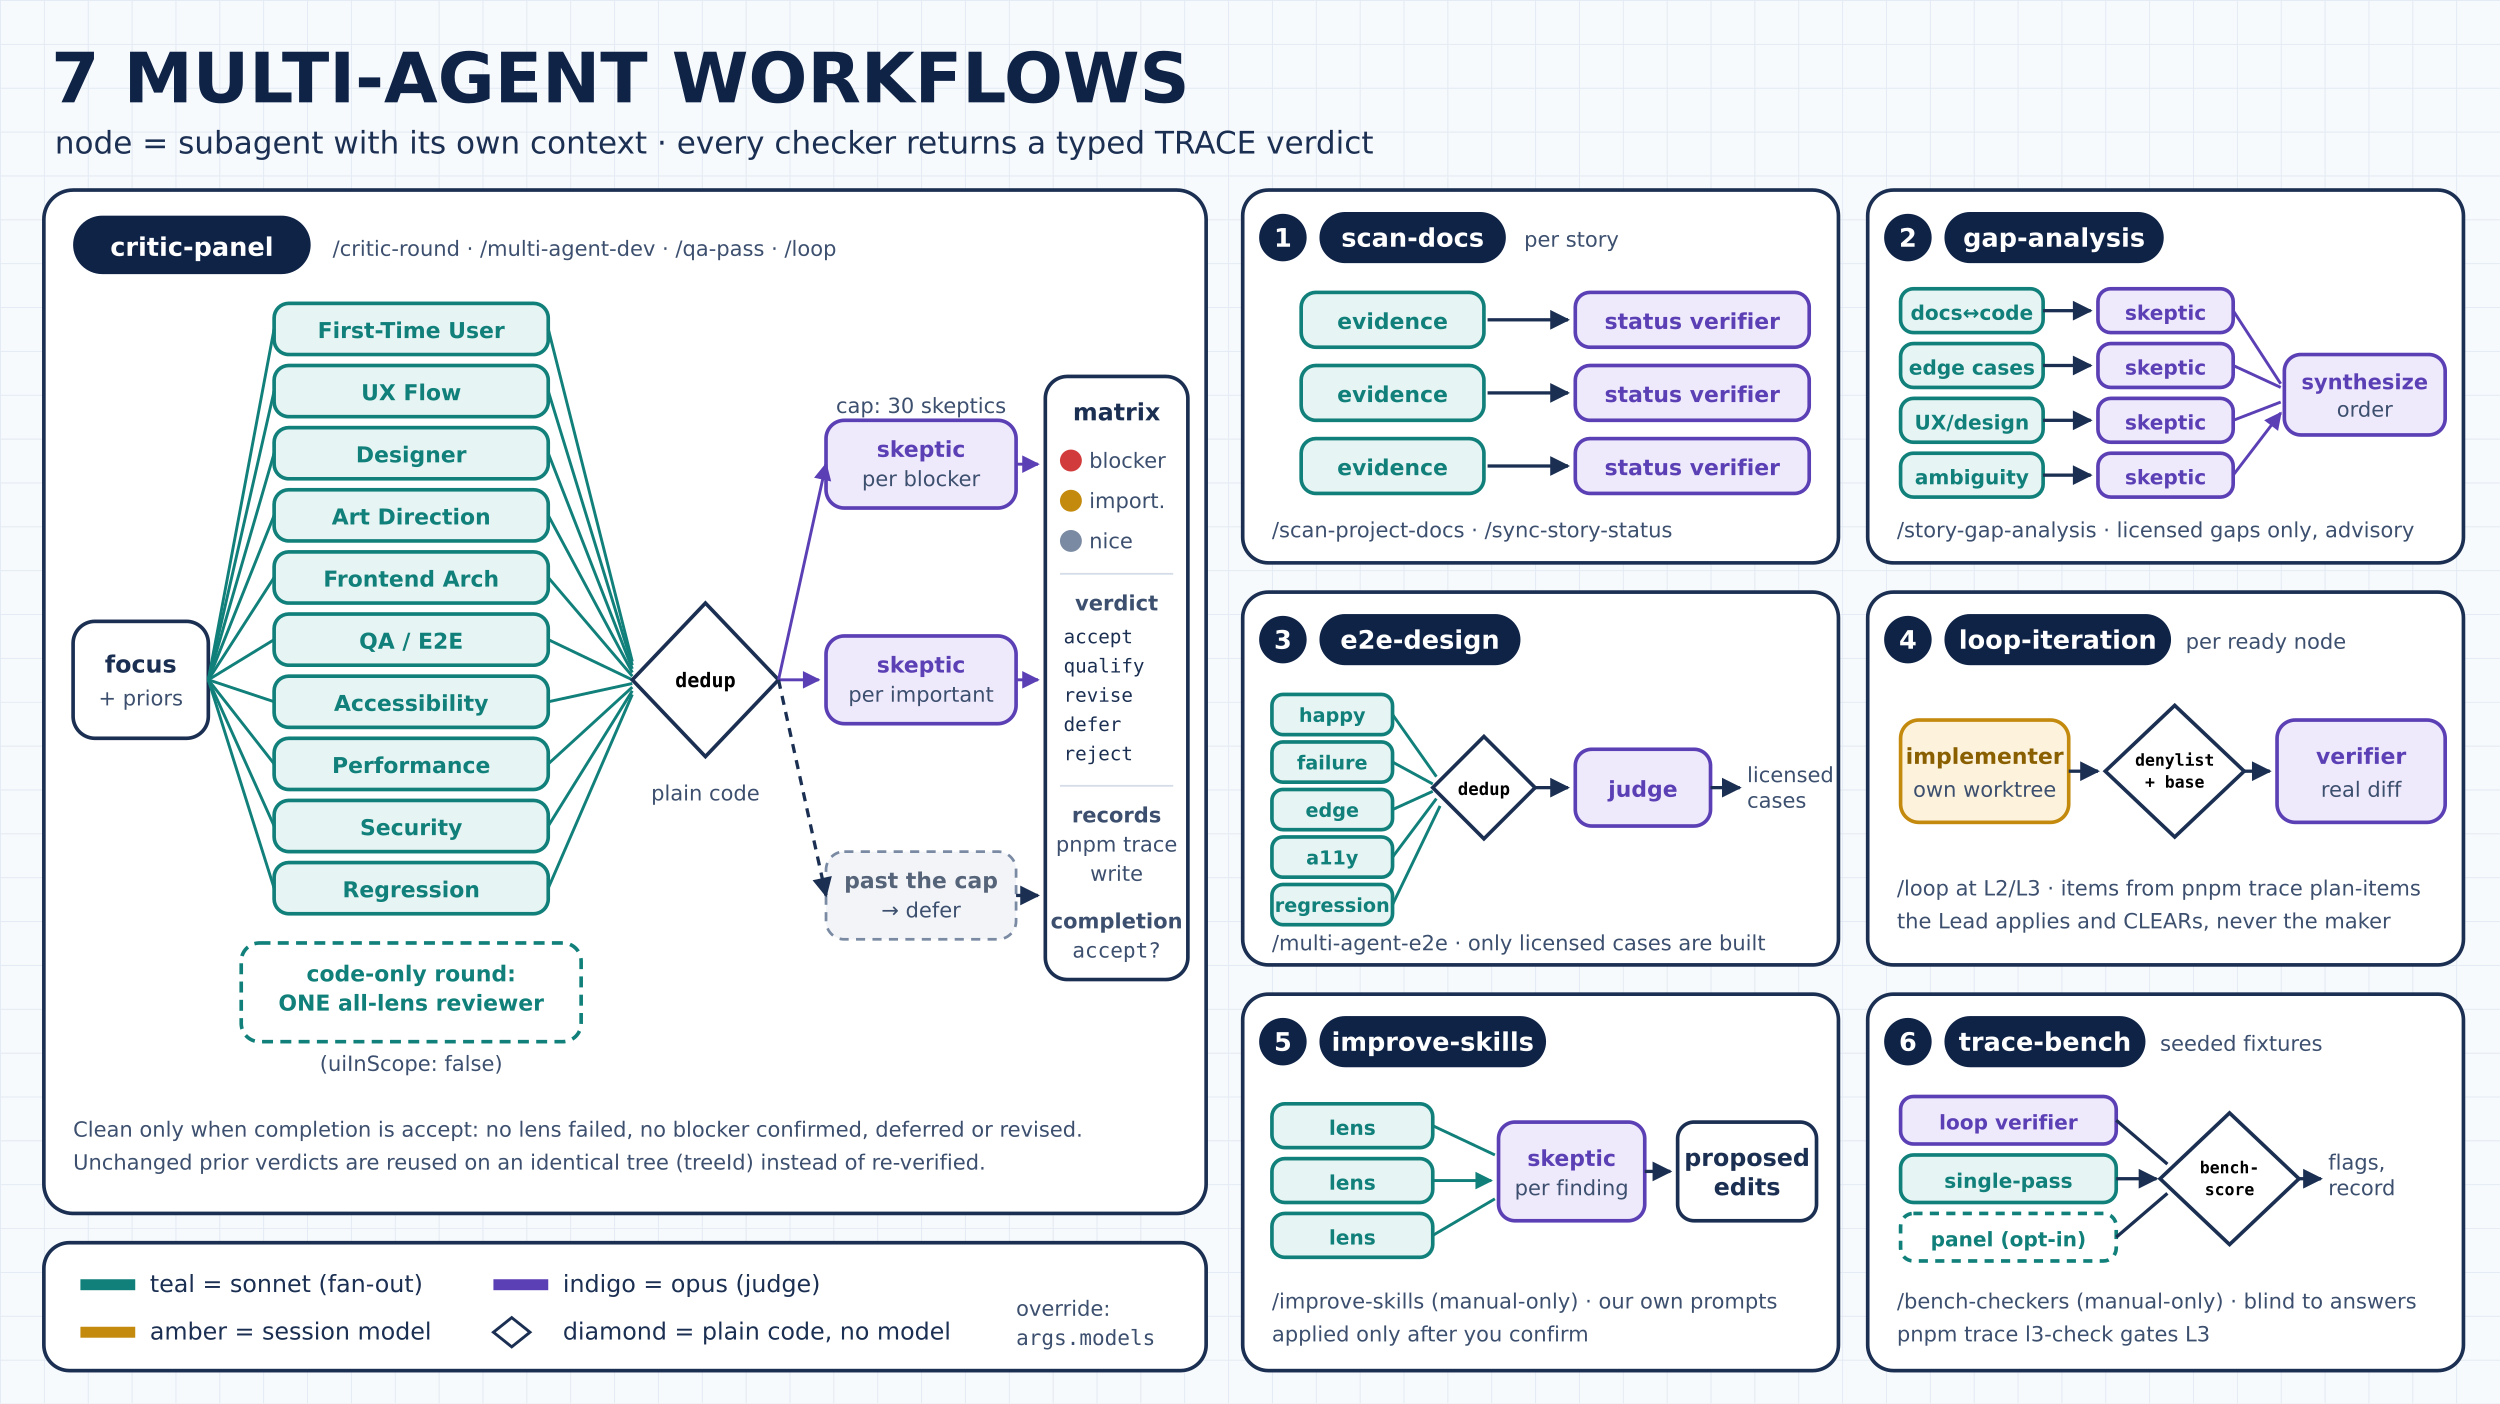
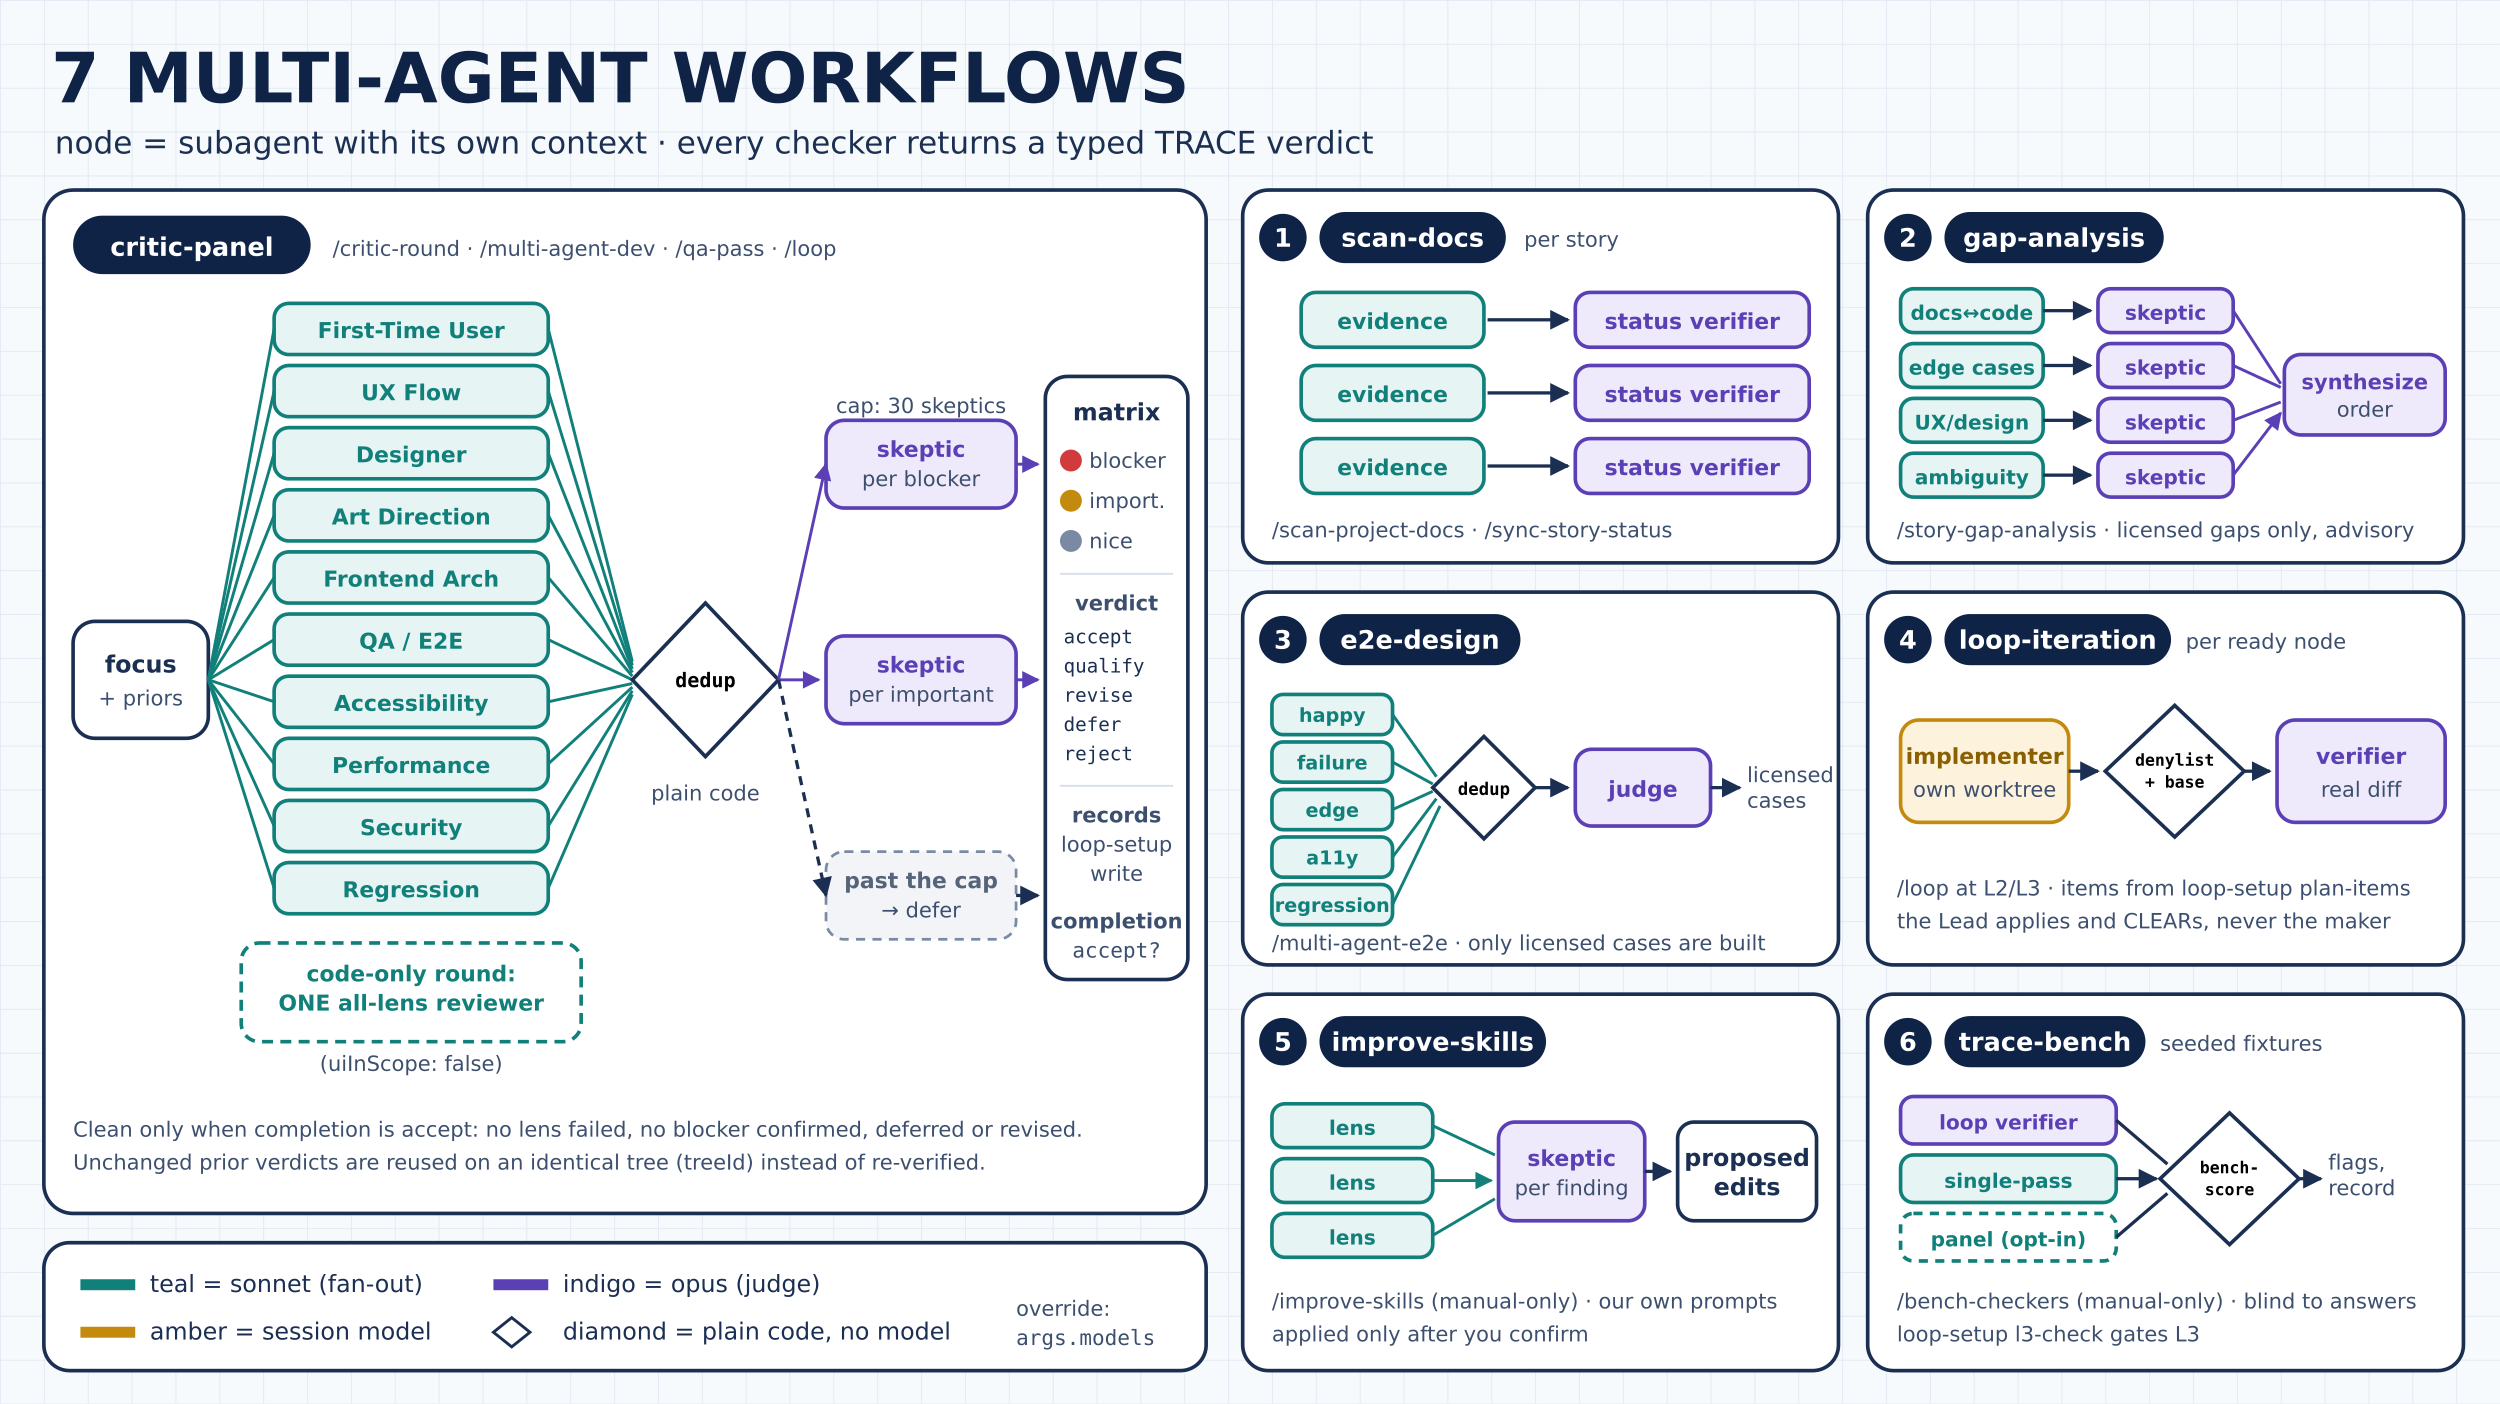
<svg xmlns="http://www.w3.org/2000/svg" viewBox="0 0 1368 768" width="1368" height="768" font-family="DejaVu Sans, Arial, Helvetica, sans-serif">
  <defs>
    <pattern id="grid" width="24" height="24" patternUnits="userSpaceOnUse">
      <path d="M24 0H0V24" fill="none" stroke="#e3eaf3" stroke-width="1" />
    </pattern>
    <marker id="a" viewBox="0 0 10 10" refX="9" refY="5" markerWidth="6" markerHeight="6" orient="auto-start-reverse">
      <path d="M0 0L10 5L0 10z" fill="#1b2f52" />
    </marker>
    <marker id="at" viewBox="0 0 10 10" refX="9" refY="5" markerWidth="6" markerHeight="6" orient="auto-start-reverse">
      <path d="M0 0L10 5L0 10z" fill="#11807a" />
    </marker>
    <marker id="ap" viewBox="0 0 10 10" refX="9" refY="5" markerWidth="6" markerHeight="6" orient="auto-start-reverse">
      <path d="M0 0L10 5L0 10z" fill="#5b3fb5" />
    </marker>
    <style>
      .t{fill:#0f2347;font-weight:800}
      .b{fill:#1b2f52;font-size:13px}
      .s{fill:#3c4f6e;font-size:11.5px}
      .m{font-family:"DejaVu Sans Mono",Menlo,Consolas,monospace}
      .panel{fill:#fff;stroke:#1b2f52;stroke-width:2}
      .tc{fill:#e6f4f3;stroke:#11807a;stroke-width:2}
      .pc{fill:#efeafb;stroke:#5b3fb5;stroke-width:2}
      .ac{fill:#fdf3dd;stroke:#c48a0e;stroke-width:2}
      .dc{fill:#fff;stroke:#1b2f52;stroke-width:2}
      .lt{stroke:#11807a;stroke-width:1.6;fill:none}
      .lp{stroke:#5b3fb5;stroke-width:1.6;fill:none}
      .ln{stroke:#1b2f52;stroke-width:1.8;fill:none}
      .pill{fill:#0f2347}
      .pt{fill:#fff;font-weight:800;font-size:14px}
    </style>
  </defs>
  <rect width="1368" height="768" fill="#f7fafd" />
  <rect width="1368" height="768" fill="url(#grid)" />
  <text x="28" y="56" class="t" font-size="38">7 MULTI-AGENT WORKFLOWS</text>
  <text x="30" y="84" fill="#1b2f52" font-size="17">node = subagent with its own context · every checker returns a typed TRACE verdict</text>
  <rect x="24" y="104" width="636" height="560" rx="16" class="panel" />
  <rect x="40" y="118" width="130" height="32" rx="16" class="pill" />
  <text x="105" y="140" text-anchor="middle" class="pt">critic-panel</text>
  <text x="182" y="140" class="s">/critic-round · /multi-agent-dev · /qa-pass · /loop</text>
  <rect x="40" y="340" width="74" height="64" rx="12" class="dc" />
  <text x="77" y="368" text-anchor="middle" class="b" font-weight="700">focus</text>
  <text x="77" y="386" text-anchor="middle" class="s">+ priors</text>
  <g font-size="12" fill="#11807a" font-weight="700">
    <rect x="150" y="166" width="150" height="28" rx="8" class="tc" />
    <text x="225" y="185" text-anchor="middle">First-Time User</text>
    <rect x="150" y="200" width="150" height="28" rx="8" class="tc" />
    <text x="225" y="219" text-anchor="middle">UX Flow</text>
    <rect x="150" y="234" width="150" height="28" rx="8" class="tc" />
    <text x="225" y="253" text-anchor="middle">Designer</text>
    <rect x="150" y="268" width="150" height="28" rx="8" class="tc" />
    <text x="225" y="287" text-anchor="middle">Art Direction</text>
    <rect x="150" y="302" width="150" height="28" rx="8" class="tc" />
    <text x="225" y="321" text-anchor="middle">Frontend Arch</text>
    <rect x="150" y="336" width="150" height="28" rx="8" class="tc" />
    <text x="225" y="355" text-anchor="middle">QA / E2E</text>
    <rect x="150" y="370" width="150" height="28" rx="8" class="tc" />
    <text x="225" y="389" text-anchor="middle">Accessibility</text>
    <rect x="150" y="404" width="150" height="28" rx="8" class="tc" />
    <text x="225" y="423" text-anchor="middle">Performance</text>
    <rect x="150" y="438" width="150" height="28" rx="8" class="tc" />
    <text x="225" y="457" text-anchor="middle">Security</text>
    <rect x="150" y="472" width="150" height="28" rx="8" class="tc" />
    <text x="225" y="491" text-anchor="middle">Regression</text>
  </g>
  <g class="lt">
    <path d="M114 372L150 180" />
    <path d="M114 372L150 214" />
    <path d="M114 372L150 248" />
    <path d="M114 372L150 282" />
    <path d="M114 372L150 316" />
    <path d="M114 372L150 350" />
    <path d="M114 372L150 384" />
    <path d="M114 372L150 418" />
    <path d="M114 372L150 452" />
    <path d="M114 372L150 486" />
    <path d="M300 180L346 362" />
    <path d="M300 214L346 364" />
    <path d="M300 248L346 366" />
    <path d="M300 282L346 368" />
    <path d="M300 316L346 370" />
    <path d="M300 350L346 372" />
    <path d="M300 384L346 374" />
    <path d="M300 418L346 376" />
    <path d="M300 452L346 378" />
    <path d="M300 486L346 380" />
  </g>
  <rect x="132" y="516" width="186" height="54" rx="10" fill="#fff" stroke="#11807a" stroke-width="2" stroke-dasharray="6 4" />
  <text x="225" y="537" text-anchor="middle" fill="#11807a" font-weight="700" font-size="12">code-only round:</text>
  <text x="225" y="553" text-anchor="middle" fill="#11807a" font-weight="700" font-size="12">ONE all-lens reviewer</text>
  <text x="225" y="586" text-anchor="middle" class="s">(uiInScope: false)</text>
  <path d="M386 330L426 372L386 414L346 372Z" fill="#fff" stroke="#1b2f52" stroke-width="2" />
  <text x="386" y="376" text-anchor="middle" class="m" font-weight="700" font-size="11">dedup</text>
  <text x="386" y="438" text-anchor="middle" class="s">plain code</text>
  <g>
    <rect x="452" y="230" width="104" height="48" rx="10" class="pc" />
    <text x="504" y="250" text-anchor="middle" fill="#5b3fb5" font-weight="700" font-size="12">skeptic</text>
    <text x="504" y="266" text-anchor="middle" class="s">per blocker</text>
    <rect x="452" y="348" width="104" height="48" rx="10" class="pc" />
    <text x="504" y="368" text-anchor="middle" fill="#5b3fb5" font-weight="700" font-size="12">skeptic</text>
    <text x="504" y="384" text-anchor="middle" class="s">per important</text>
    <rect x="452" y="466" width="104" height="48" rx="10" fill="#f2f4f8" stroke="#7a8aa3" stroke-width="1.5" stroke-dasharray="5 4" />
    <text x="504" y="486" text-anchor="middle" fill="#56647a" font-weight="700" font-size="12">past the cap</text>
    <text x="504" y="502" text-anchor="middle" class="s">→ defer</text>
  </g>
  <path class="lp" d="M426 372L452 254" marker-end="url(#ap)" />
  <path class="lp" d="M426 372H448" marker-end="url(#ap)" />
  <path class="ln" d="M426 372L452 490" stroke-dasharray="5 4" marker-end="url(#a)" />
  <text x="504" y="226" text-anchor="middle" class="s">cap: 30 skeptics</text>
  <rect x="572" y="206" width="78" height="330" rx="12" class="dc" />
  <text x="611" y="230" text-anchor="middle" class="b" font-weight="800">matrix</text>
  <g font-size="11">
    <circle cx="586" cy="252" r="6" fill="#d23b3b" />
    <text x="596" y="256" class="s">blocker</text>
    <circle cx="586" cy="274" r="6" fill="#c48a0e" />
    <text x="596" y="278" class="s">import.</text>
    <circle cx="586" cy="296" r="6" fill="#7a8aa3" />
    <text x="596" y="300" class="s">nice</text>
  </g>
  <line x1="580" y1="314" x2="642" y2="314" stroke="#d6dde8" />
  <text x="611" y="334" text-anchor="middle" class="s" font-weight="700">verdict</text>
  <g font-size="10.5" class="m" fill="#1b2f52">
    <text x="582" y="352">accept</text>
    <text x="582" y="368">qualify</text>
    <text x="582" y="384">revise</text>
    <text x="582" y="400">defer</text>
    <text x="582" y="416">reject</text>
  </g>
  <line x1="580" y1="430" x2="642" y2="430" stroke="#d6dde8" />
  <text x="611" y="450" text-anchor="middle" class="s" font-weight="700">records</text>
-   <text x="611" y="466" text-anchor="middle" class="s">pnpm trace</text>
+   <text x="611" y="466" text-anchor="middle" class="s">loop-setup</text>
  <text x="611" y="482" text-anchor="middle" class="s">write</text>
  <text x="611" y="508" text-anchor="middle" class="s" font-weight="700">completion</text>
  <text x="611" y="524" text-anchor="middle" class="s m" font-size="10">accept?</text>
  <path class="lp" d="M556 254H568" marker-end="url(#ap)" />
  <path class="lp" d="M556 372H568" marker-end="url(#ap)" />
  <path class="ln" d="M556 490H568" marker-end="url(#a)" />
  <text x="40" y="622" class="s">Clean only when completion is accept: no lens failed, no blocker confirmed, deferred or revised.</text>
  <text x="40" y="640" class="s">Unchanged prior verdicts are reused on an identical tree (treeId) instead of re-verified.</text>
  <rect x="24" y="680" width="636" height="70" rx="14" class="panel" />
  <g font-size="13" fill="#1b2f52">
    <rect x="44" y="700" width="30" height="6" fill="#11807a" />
    <text x="82" y="707">teal = sonnet (fan-out)</text>
    <rect x="270" y="700" width="30" height="6" fill="#5b3fb5" />
    <text x="308" y="707">indigo = opus (judge)</text>
    <rect x="44" y="726" width="30" height="6" fill="#c48a0e" />
    <text x="82" y="733">amber = session model</text>
    <path d="M270 729L280 721L290 729L280 737Z" fill="#fff" stroke="#1b2f52" stroke-width="1.6" />
    <text x="308" y="733">diamond = plain code, no model</text>
    <text x="556" y="720" class="s">override:</text>
    <text x="556" y="736" class="s m">args.models</text>
  </g>
  <rect x="680" y="104" width="326" height="204" rx="14" class="panel" />
  <circle cx="702" cy="130" r="13" class="pill" />
  <text x="702" y="135" text-anchor="middle" class="pt" font-size="13">1</text>
  <rect x="722" y="116" width="102" height="28" rx="14" class="pill" />
  <text x="773" y="135" text-anchor="middle" class="pt" font-size="13">scan-docs</text>
  <text x="834" y="135" class="s">per story</text>
  <g>
    <rect x="712" y="160" width="100" height="30" rx="8" class="tc" />
    <text x="762" y="180" text-anchor="middle" fill="#11807a" font-size="12" font-weight="700">evidence</text>
    <rect x="712" y="200" width="100" height="30" rx="8" class="tc" />
    <text x="762" y="220" text-anchor="middle" fill="#11807a" font-size="12" font-weight="700">evidence</text>
    <rect x="712" y="240" width="100" height="30" rx="8" class="tc" />
    <text x="762" y="260" text-anchor="middle" fill="#11807a" font-size="12" font-weight="700">evidence</text>
    <rect x="862" y="160" width="128" height="30" rx="8" class="pc" />
    <text x="926" y="180" text-anchor="middle" fill="#5b3fb5" font-size="12" font-weight="700">status verifier</text>
    <rect x="862" y="200" width="128" height="30" rx="8" class="pc" />
    <text x="926" y="220" text-anchor="middle" fill="#5b3fb5" font-size="12" font-weight="700">status verifier</text>
    <rect x="862" y="240" width="128" height="30" rx="8" class="pc" />
    <text x="926" y="260" text-anchor="middle" fill="#5b3fb5" font-size="12" font-weight="700">status verifier</text>
    <path class="ln" d="M814 175H858" marker-end="url(#a)" />
    <path class="ln" d="M814 215H858" marker-end="url(#a)" />
    <path class="ln" d="M814 255H858" marker-end="url(#a)" />
  </g>
  <text x="696" y="294" class="s">/scan-project-docs · /sync-story-status</text>
  <rect x="1022" y="104" width="326" height="204" rx="14" class="panel" />
  <circle cx="1044" cy="130" r="13" class="pill" />
  <text x="1044" y="135" text-anchor="middle" class="pt" font-size="13">2</text>
  <rect x="1064" y="116" width="120" height="28" rx="14" class="pill" />
  <text x="1124" y="135" text-anchor="middle" class="pt" font-size="13">gap-analysis</text>
  <g>
    <rect x="1040" y="158" width="78" height="24" rx="7" class="tc" />
    <text x="1079" y="175" text-anchor="middle" fill="#11807a" font-size="11" font-weight="700">docs↔code</text>
    <rect x="1040" y="188" width="78" height="24" rx="7" class="tc" />
    <text x="1079" y="205" text-anchor="middle" fill="#11807a" font-size="11" font-weight="700">edge cases</text>
    <rect x="1040" y="218" width="78" height="24" rx="7" class="tc" />
    <text x="1079" y="235" text-anchor="middle" fill="#11807a" font-size="11" font-weight="700">UX/design</text>
    <rect x="1040" y="248" width="78" height="24" rx="7" class="tc" />
    <text x="1079" y="265" text-anchor="middle" fill="#11807a" font-size="11" font-weight="700">ambiguity</text>
    <rect x="1148" y="158" width="74" height="24" rx="7" class="pc" />
    <text x="1185" y="175" text-anchor="middle" fill="#5b3fb5" font-size="11" font-weight="700">skeptic</text>
    <rect x="1148" y="188" width="74" height="24" rx="7" class="pc" />
    <text x="1185" y="205" text-anchor="middle" fill="#5b3fb5" font-size="11" font-weight="700">skeptic</text>
    <rect x="1148" y="218" width="74" height="24" rx="7" class="pc" />
    <text x="1185" y="235" text-anchor="middle" fill="#5b3fb5" font-size="11" font-weight="700">skeptic</text>
    <rect x="1148" y="248" width="74" height="24" rx="7" class="pc" />
    <text x="1185" y="265" text-anchor="middle" fill="#5b3fb5" font-size="11" font-weight="700">skeptic</text>
    <path class="ln" d="M1118 170H1144" marker-end="url(#a)" />
    <path class="ln" d="M1118 200H1144" marker-end="url(#a)" />
    <path class="ln" d="M1118 230H1144" marker-end="url(#a)" />
    <path class="ln" d="M1118 260H1144" marker-end="url(#a)" />
    <rect x="1250" y="194" width="88" height="44" rx="9" class="pc" />
    <text x="1294" y="213" text-anchor="middle" fill="#5b3fb5" font-size="11.5" font-weight="700">synthesize</text>
    <text x="1294" y="228" text-anchor="middle" class="s" font-size="10">order</text>
    <path class="lp" d="M1222 170L1248 210" />
    <path class="lp" d="M1222 200L1248 212" />
    <path class="lp" d="M1222 230L1248 220" />
    <path class="lp" d="M1222 260L1248 226" marker-end="url(#ap)" />
  </g>
  <text x="1038" y="294" class="s">/story-gap-analysis · licensed gaps only, advisory</text>
  <rect x="680" y="324" width="326" height="204" rx="14" class="panel" />
  <circle cx="702" cy="350" r="13" class="pill" />
  <text x="702" y="355" text-anchor="middle" class="pt" font-size="13">3</text>
  <rect x="722" y="336" width="110" height="28" rx="14" class="pill" />
  <text x="777" y="355" text-anchor="middle" class="pt" font-size="13">e2e-design</text>
  <g font-size="10.5" font-weight="700" fill="#11807a">
    <rect x="696" y="380" width="66" height="22" rx="6" class="tc" />
    <text x="729" y="395" text-anchor="middle">happy</text>
    <rect x="696" y="406" width="66" height="22" rx="6" class="tc" />
    <text x="729" y="421" text-anchor="middle">failure</text>
    <rect x="696" y="432" width="66" height="22" rx="6" class="tc" />
    <text x="729" y="447" text-anchor="middle">edge</text>
    <rect x="696" y="458" width="66" height="22" rx="6" class="tc" />
    <text x="729" y="473" text-anchor="middle">a11y</text>
    <rect x="696" y="484" width="66" height="22" rx="6" class="tc" />
    <text x="729" y="499" text-anchor="middle">regression</text>
  </g>
  <path d="M812 403L840 431L812 459L784 431Z" fill="#fff" stroke="#1b2f52" stroke-width="2" />
  <text x="812" y="435" text-anchor="middle" class="m" font-size="9.5" font-weight="700">dedup</text>
  <path class="lt" d="M762 391L786 425" />
  <path class="lt" d="M762 417L784 429" />
  <path class="lt" d="M762 443L784 433" />
  <path class="lt" d="M762 469L786 437" />
  <path class="lt" d="M762 495L788 441" />
  <rect x="862" y="410" width="74" height="42" rx="9" class="pc" />
  <text x="899" y="436" text-anchor="middle" fill="#5b3fb5" font-size="12" font-weight="700">judge</text>
  <path class="ln" d="M840 431H858" marker-end="url(#a)" />
  <path class="ln" d="M936 431H952" marker-end="url(#a)" />
  <text x="956" y="428" class="s" font-size="10.5">licensed</text>
  <text x="956" y="442" class="s" font-size="10.5">cases</text>
  <text x="696" y="520" class="s">/multi-agent-e2e · only licensed cases are built</text>
  <rect x="1022" y="324" width="326" height="204" rx="14" class="panel" />
  <circle cx="1044" cy="350" r="13" class="pill" />
  <text x="1044" y="355" text-anchor="middle" class="pt" font-size="13">4</text>
  <rect x="1064" y="336" width="124" height="28" rx="14" class="pill" />
  <text x="1126" y="355" text-anchor="middle" class="pt" font-size="13">loop-iteration</text>
  <text x="1196" y="355" class="s">per ready node</text>
  <rect x="1040" y="394" width="92" height="56" rx="10" class="ac" />
  <text x="1086" y="418" text-anchor="middle" fill="#8a5f00" font-size="12" font-weight="700">implementer</text>
  <text x="1086" y="436" text-anchor="middle" class="s" font-size="10.5">own worktree</text>
  <path d="M1190 386L1228 422L1190 458L1152 422Z" fill="#fff" stroke="#1b2f52" stroke-width="2" />
  <text x="1190" y="419" text-anchor="middle" class="m" font-size="9" font-weight="700">denylist</text>
  <text x="1190" y="431" text-anchor="middle" class="m" font-size="9" font-weight="700">+ base</text>
  <rect x="1246" y="394" width="92" height="56" rx="10" class="pc" />
  <text x="1292" y="418" text-anchor="middle" fill="#5b3fb5" font-size="12" font-weight="700">verifier</text>
  <text x="1292" y="436" text-anchor="middle" class="s" font-size="10.5">real diff</text>
  <path class="ln" d="M1132 422H1148" marker-end="url(#a)" />
  <path class="ln" d="M1228 422H1242" marker-end="url(#a)" />
-   <text x="1038" y="490" class="s">/loop at L2/L3 · items from pnpm trace plan-items</text>
+   <text x="1038" y="490" class="s">/loop at L2/L3 · items from loop-setup plan-items</text>
  <text x="1038" y="508" class="s">the Lead applies and CLEARs, never the maker</text>
  <rect x="680" y="544" width="326" height="206" rx="14" class="panel" />
  <circle cx="702" cy="570" r="13" class="pill" />
  <text x="702" y="575" text-anchor="middle" class="pt" font-size="13">5</text>
  <rect x="722" y="556" width="124" height="28" rx="14" class="pill" />
  <text x="784" y="575" text-anchor="middle" class="pt" font-size="13">improve-skills</text>
  <g font-size="11" font-weight="700" fill="#11807a">
    <rect x="696" y="604" width="88" height="24" rx="7" class="tc" />
    <text x="740" y="621" text-anchor="middle">lens</text>
    <rect x="696" y="634" width="88" height="24" rx="7" class="tc" />
    <text x="740" y="651" text-anchor="middle">lens</text>
    <rect x="696" y="664" width="88" height="24" rx="7" class="tc" />
    <text x="740" y="681" text-anchor="middle">lens</text>
  </g>
  <rect x="820" y="614" width="80" height="54" rx="9" class="pc" />
  <text x="860" y="638" text-anchor="middle" fill="#5b3fb5" font-size="12" font-weight="700">skeptic</text>
  <text x="860" y="654" text-anchor="middle" class="s" font-size="10">per finding</text>
  <path class="lt" d="M784 616L818 632" />
  <path class="lt" d="M784 646H816" marker-end="url(#at)" />
  <path class="lt" d="M784 676L818 656" />
  <rect x="918" y="614" width="76" height="54" rx="9" class="dc" />
  <text x="956" y="638" text-anchor="middle" class="b" font-size="11.5" font-weight="700">proposed</text>
  <text x="956" y="654" text-anchor="middle" class="b" font-size="11.5" font-weight="700">edits</text>
  <path class="ln" d="M900 641H914" marker-end="url(#a)" />
  <text x="696" y="716" class="s">/improve-skills (manual-only) · our own prompts</text>
  <text x="696" y="734" class="s">applied only after you confirm</text>
  <rect x="1022" y="544" width="326" height="206" rx="14" class="panel" />
  <circle cx="1044" cy="570" r="13" class="pill" />
  <text x="1044" y="575" text-anchor="middle" class="pt" font-size="13">6</text>
  <rect x="1064" y="556" width="110" height="28" rx="14" class="pill" />
  <text x="1119" y="575" text-anchor="middle" class="pt" font-size="13">trace-bench</text>
  <text x="1182" y="575" class="s">seeded fixtures</text>
  <g font-size="11" font-weight="700">
    <rect x="1040" y="600" width="118" height="26" rx="7" class="pc" />
    <text x="1099" y="618" text-anchor="middle" fill="#5b3fb5">loop verifier</text>
    <rect x="1040" y="632" width="118" height="26" rx="7" class="tc" />
    <text x="1099" y="650" text-anchor="middle" fill="#11807a">single-pass</text>
    <rect x="1040" y="664" width="118" height="26" rx="7" fill="#fff" stroke="#11807a" stroke-width="2" stroke-dasharray="5 4" />
    <text x="1099" y="682" text-anchor="middle" fill="#11807a">panel (opt-in)</text>
  </g>
  <path d="M1220 609L1258 645L1220 681L1182 645Z" fill="#fff" stroke="#1b2f52" stroke-width="2" />
  <text x="1220" y="642" text-anchor="middle" class="m" font-size="9" font-weight="700">bench-</text>
  <text x="1220" y="654" text-anchor="middle" class="m" font-size="9" font-weight="700">score</text>
  <path class="ln" d="M1158 613L1186 637" />
  <path class="ln" d="M1158 645H1180" marker-end="url(#a)" />
  <path class="ln" d="M1158 677L1186 653" />
  <path class="ln" d="M1258 645H1270" marker-end="url(#a)" />
  <text x="1274" y="640" class="s" font-size="10.5">flags,</text>
  <text x="1274" y="654" class="s" font-size="10.5">record</text>
  <text x="1038" y="716" class="s">/bench-checkers (manual-only) · blind to answers</text>
-   <text x="1038" y="734" class="s">pnpm trace l3-check gates L3</text>
+   <text x="1038" y="734" class="s">loop-setup l3-check gates L3</text>
</svg>
